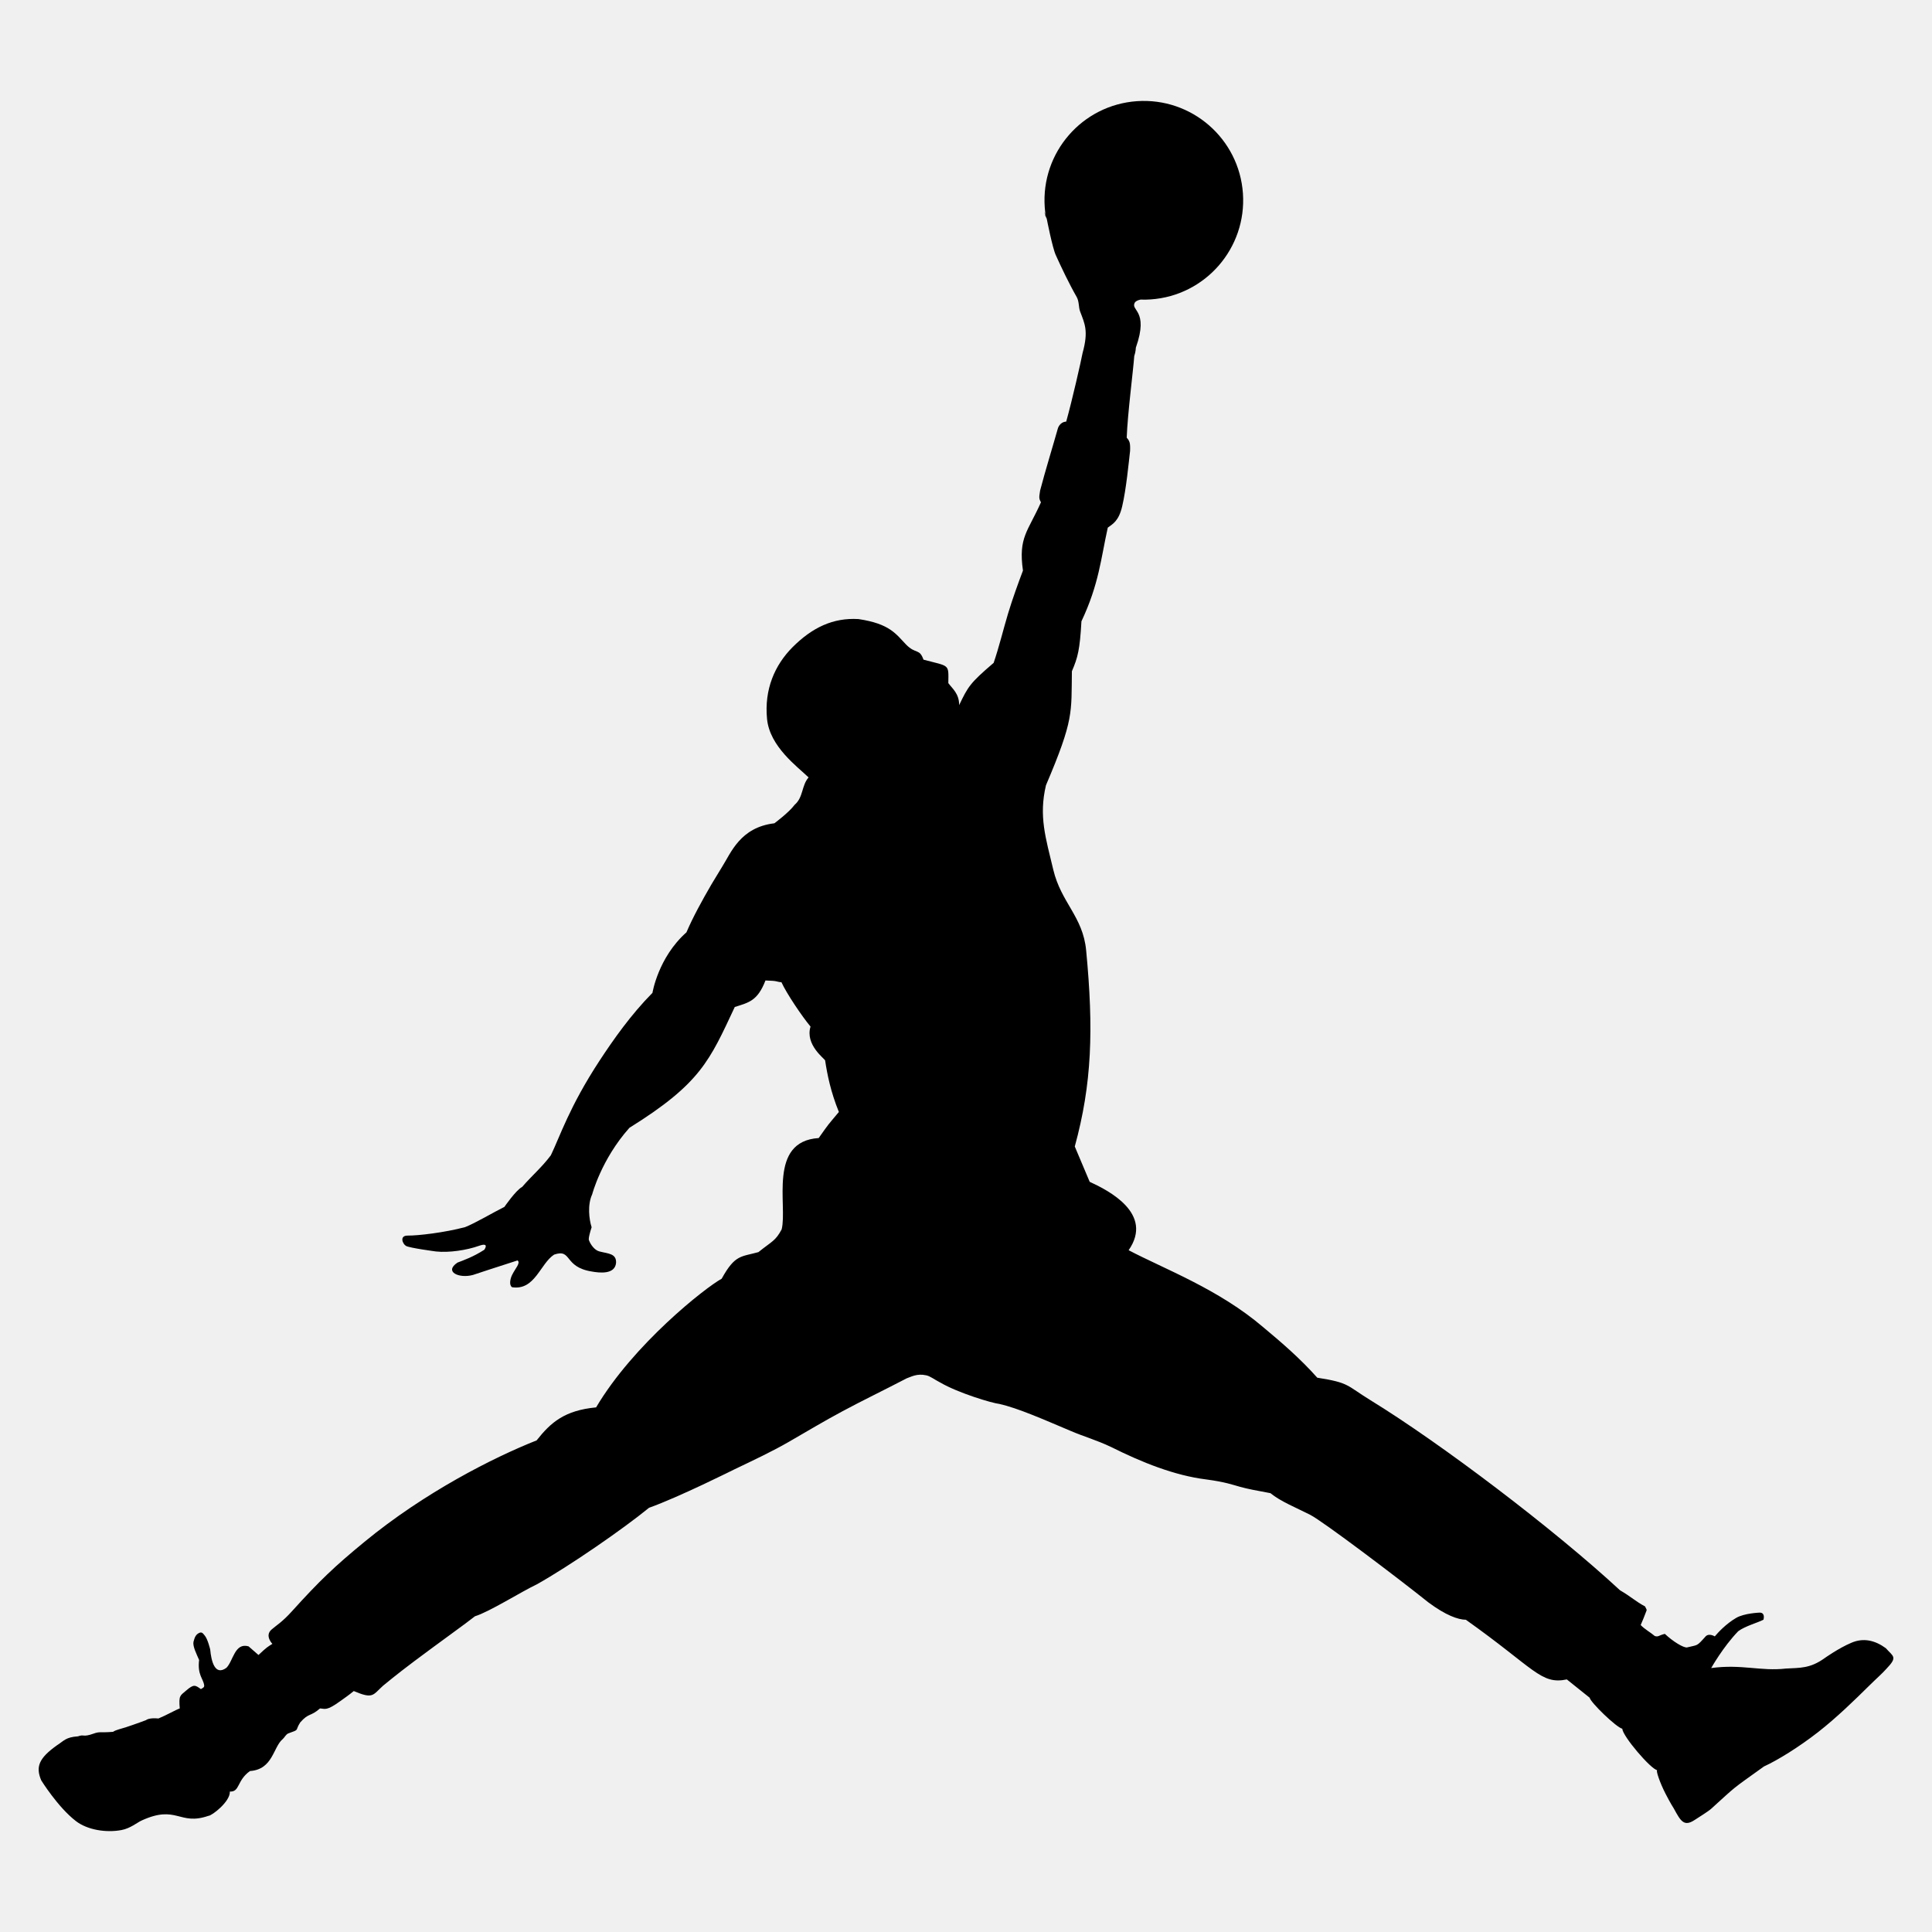
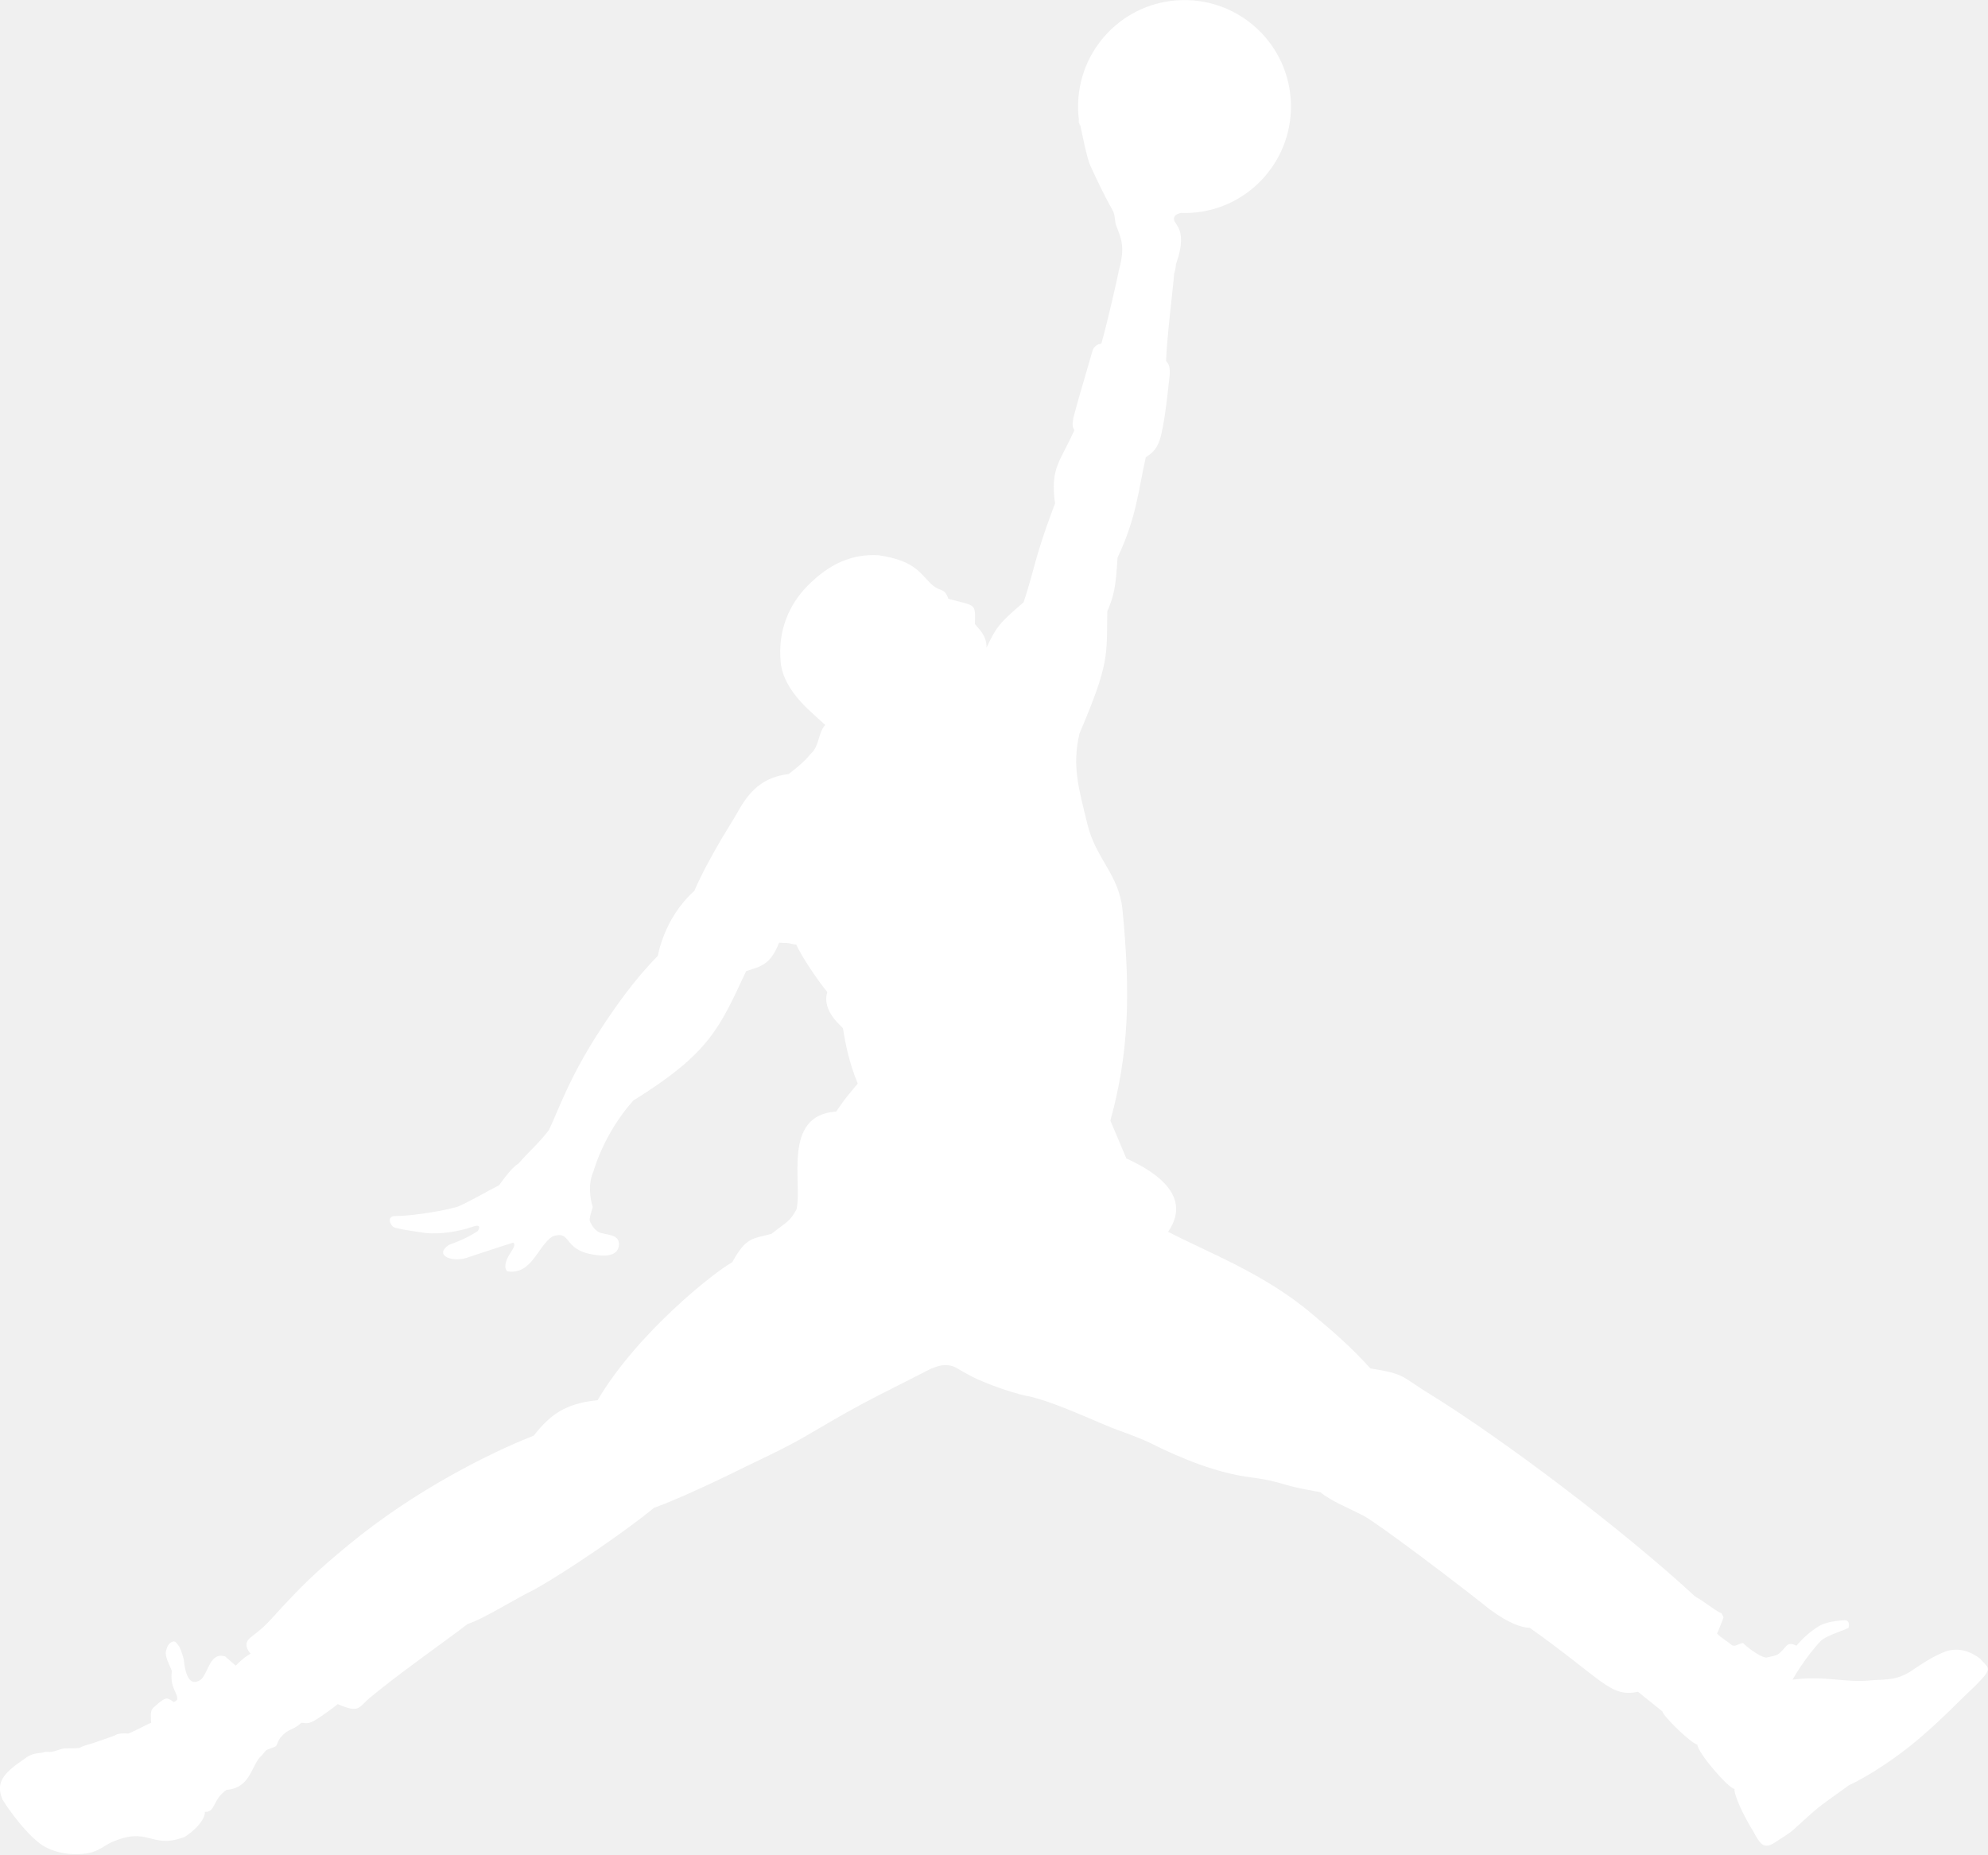
- <svg xmlns="http://www.w3.org/2000/svg" version="1.1" id="Layer_1" x="0px" y="0px" width="250px" height="250px" viewBox="0 0 250 250" enable-background="new 0 0 250 250" xml:space="preserve">
+ <svg xmlns="http://www.w3.org/2000/svg" version="1.1" id="Layer_1" x="0px" y="0px" viewBox="0 0 240 223.88" style="enable-background:new 0 0 240 223.88;" xml:space="preserve">
+   <style type="text/css">
+ 	.st0{fill:#FFFFFF;}
+ </style>
  <g>
-     <path d="M135.377,28.32c-0.092-0.488-0.155-0.993-0.189-1.504c-0.493-7.083,4.839-13.225,11.922-13.724   c7.089-0.494,13.23,4.845,13.724,11.928c0.494,7.083-4.839,13.225-11.921,13.724c-0.448,0.034-0.891,0.04-1.326,0.023   c-0.287,0.074-0.459,0.109-0.706,0.327c-0.729,1.136,1.854,0.924,0.098,5.889c0,0-0.012,0.545-0.207,1.09   c-0.138,1.906-0.872,7.554-0.976,10.562c0.373,0.436,0.477,0.648,0.437,1.705c-0.167,1.429-0.494,4.931-1.022,7.175   c-0.447,1.923-1.233,2.29-1.865,2.761c-0.89,3.984-1.125,7.284-3.409,12.123c-0.207,3.668-0.465,4.667-1.234,6.458   c-0.086,5.401,0.287,6.205-3.357,14.757c-0.941,4-0.046,6.767,0.947,10.923c1.016,4.271,3.834,6.056,4.253,10.43   c0.987,10.3,0.74,17.314-1.47,25.39l1.929,4.569c2.394,1.097,8.334,4.099,5.04,8.851c4.638,2.439,11.646,5.028,17.426,9.971   c2.325,1.935,4.781,4.047,6.985,6.526c4.196,0.654,3.748,0.987,6.859,2.898c9.144,5.607,23.809,16.731,32.31,24.606   c1.464,0.855,2.061,1.47,3.243,2.09c0.184,0.355,0.235,0.436,0.195,0.533c-0.407,1.028-0.391,1.057-0.758,1.877   c0.459,0.506,1.314,0.981,1.825,1.424c0.477,0.149,0.477-0.08,1.298-0.281c1.067,0.999,2.388,1.803,2.863,1.757   c1.447-0.368,1.2-0.069,2.423-1.436c0.441-0.453,1.177,0.006,1.177,0.006c0.459-0.539,1.446-1.613,2.761-2.388   c1.05-0.62,3.054-0.688,3.054-0.688c0.671,0.006,0.545,0.694,0.487,0.918c-0.757,0.391-2.364,0.821-3.266,1.486   c-1.963,2.032-3.501,4.771-3.501,4.771c3.954-0.54,6.383,0.441,9.677,0.063c1.797-0.103,3.123,0.012,5.011-1.354   c0,0,1.814-1.291,3.438-1.975c1.579-0.688,3.077-0.321,4.466,0.689c0.981,1.107,1.572,1.113,0.08,2.675   c-0.539,0.608-1.32,1.285-2.313,2.267c-1.745,1.723-4.093,4.023-6.526,5.924c-2.463,1.923-5.258,3.65-7.003,4.442   c-4.402,3.163-3.363,2.336-6.824,5.471c-0.437,0.39-1.596,1.09-2.158,1.463c-1.366,0.896-1.791,0.149-2.681-1.492   c0,0-0.408-0.614-1.079-1.923c-0.735-1.429-1.286-3.064-1.063-3.036c-0.82-0.104-4.512-4.432-4.522-5.361   c-0.781-0.178-4.11-3.403-4.23-4.018l-2.95-2.365c-3.375,0.7-4.15-1.395-13.064-7.72c-1.016-0.018-2.588-0.568-4.839-2.238   c-4.023-3.221-13.672-10.51-15.308-11.343c-1.757-0.895-3.857-1.738-5.144-2.801c-1.928-0.355-2.984-0.557-3.948-0.826   c-0.987-0.27-1.883-0.62-4.38-0.953c-4.063-0.505-8.277-2.187-12.289-4.195c-1.899-0.901-3.553-1.36-5.188-2.062   c-3.668-1.549-6.813-2.944-9.25-3.507c-0.93-0.092-5.35-1.418-7.668-2.772c-0.804-0.413-1.269-0.809-1.797-0.93   c-1.217-0.281-1.998,0.201-2.548,0.385c-2.973,1.55-5.757,2.887-8.329,4.271c-2.394,1.28-4.598,2.611-6.934,3.955   c-2.107,1.217-4.541,2.364-7.043,3.559c0,0-7.135,3.576-11.032,4.965c-3.381,2.761-10.292,7.536-14.51,9.901   c-2.089,0.993-6.147,3.564-8.019,4.139c-1.068,0.86-4.873,3.575-7.852,5.814c-2.302,1.722-4.041,3.174-4.041,3.174   c-1.337,1.199-1.246,1.768-3.788,0.688c-0.706,0.58-1.251,0.941-1.705,1.274c-1.836,1.332-1.992,1.011-2.663,0.976   c-1.28,1.108-1.441,0.534-2.56,1.809c-0.735,1.137,0.017,0.866-1.533,1.418c-0.327,0.126-0.482,0.521-0.734,0.74   c-1.246,1.027-1.251,3.926-4.236,4.133c-1.728,1.233-1.286,2.721-2.606,2.657c0.081,1.28-2.336,3.146-2.772,3.14   c-3.806,1.314-4.07-1.486-8.639,0.603c-0.591,0.27-1.458,1.017-2.6,1.234c-2.009,0.379-4.437-0.018-5.918-1.165   c-2.331-1.797-4.477-5.264-4.477-5.264c-0.741-1.751-0.31-2.858,2.003-4.512c0.964-0.614,1.142-1.073,2.761-1.183   c0.804-0.304,0.585,0.161,2.021-0.355c0.832-0.299,0.832-0.086,2.508-0.229c0.384-0.259,0.924-0.351,1.647-0.586   c1.326-0.436,2.618-0.924,2.618-0.924s0.338-0.339,1.613-0.218c1.079-0.442,2.187-1.097,2.755-1.298   c-0.144-1.71,0.04-1.63,0.832-2.318c0.987-0.85,1.165-0.712,1.9-0.184c0.31-0.179,0.459-0.241,0.425-0.5   c-0.121-0.89-0.884-1.309-0.654-3.271c-0.339-0.786-0.838-1.756-0.729-2.342c0.161-0.632,0.316-0.936,0.7-1.137   c0.408-0.218,0.54,0.075,0.758,0.321c0.39,0.454,0.706,1.797,0.706,1.797c0.138,1.516,0.608,3.479,2.106,2.371   c0.884-0.896,1.056-3.283,2.858-2.772l1.286,1.119c1.091-1.027,1.143-1.027,1.797-1.44c0,0-1.022-1.033-0.126-1.837   c0.614-0.546,1.354-0.936,2.669-2.394c3.61-3.989,5.464-5.752,9.368-8.966c7.789-6.406,16.651-10.9,22.282-13.133   c1.836-2.331,3.622-3.88,7.697-4.271c4.844-8.18,14.12-15.486,16.25-16.651c1.733-3.14,2.485-2.807,4.752-3.438   c1.796-1.44,2.204-1.44,3.008-2.944c0.781-3.105-1.802-11.399,4.792-11.818c1.401-1.98,1.051-1.504,2.612-3.375   c-1.056-2.606-1.492-4.787-1.779-6.664c-0.052-0.218-2.617-2.026-1.889-4.386c-1.09-1.297-3.128-4.324-3.765-5.742   c-0.292,0.006-0.534-0.104-0.855-0.149c-0.333-0.052-0.747-0.034-1.211-0.074c-1.027,2.651-2.146,2.847-3.972,3.432   c-3.26,6.948-4.408,9.888-13.632,15.633c-3.662,4.099-4.833,8.667-4.816,8.599c-0.631,1.354-0.408,3.249-0.075,4.265   c-0.482,1.504-0.356,1.653-0.356,1.653c0.201,0.568,0.724,1.32,1.366,1.48c1.108,0.293,2.216,0.247,2.152,1.481   c-0.149,1.544-2.175,1.291-3.134,1.119c-3.691-0.586-2.525-2.991-4.885-2.188c-1.808,1.183-2.485,4.673-5.436,4.219   c-0.39-0.258-0.27-1.021-0.006-1.572c0.414-0.861,1.148-1.573,0.712-1.895c-1.917,0.603-5.763,1.877-5.763,1.877   c-1.808,0.494-3.789-0.407-2.009-1.596c0.827-0.321,2.009-0.723,3.467-1.658c0,0,0.751-1.022-0.689-0.511   c-1.573,0.563-3.892,0.912-5.556,0.729c0,0-3.45-0.453-3.892-0.724c-0.448-0.27-0.855-1.337,0.224-1.331   c1.366,0.012,4.787-0.391,7.439-1.097c1.28-0.499,3.714-1.939,5.08-2.617c0,0,1.481-2.158,2.296-2.583   c1.36-1.567,2.508-2.491,3.713-4.093c1.177-2.428,2.394-6.273,6.291-12.226c1.802-2.744,4.041-5.94,6.859-8.797   c0,0,0.729-4.574,4.397-7.829c0.81-1.906,2.038-4.15,3.249-6.228c0.471-0.798,0.918-1.492,1.366-2.25   c1.137-1.785,2.331-5.108,6.762-5.631c0,0,1.894-1.4,2.623-2.394c1.137-0.97,0.878-2.479,1.802-3.542   c-1.412-1.377-5.022-3.966-5.373-7.565c-0.373-3.817,0.987-6.957,3.295-9.281c2.56-2.56,5.258-3.84,8.535-3.645   c4.092,0.608,4.867,1.963,6.17,3.306c1.251,1.274,1.716,0.454,2.244,1.946c3.433,0.913,3.243,0.511,3.214,3.037   c0.528,0.711,1.412,1.372,1.4,2.847c1.154-2.394,1.383-2.835,4.466-5.47c0.729-2.141,1.223-4.247,1.865-6.388   c0.6-1.98,1.347-4.018,1.926-5.551c-0.614-4.328,0.648-5.045,2.33-8.839c-0.298-0.522-0.234-0.671-0.108-1.527   c0.654-2.508,1.676-5.826,2.284-7.99c0,0,0.201-0.861,1.091-0.924c0.769-2.738,1.923-7.835,2.118-8.874   c0.792-2.864,0.281-3.783-0.327-5.396c-0.195-0.528-0.104-1.28-0.442-1.866c-0.958-1.67-1.991-3.84-2.691-5.39   c-0.454-0.987-1.172-4.707-1.172-4.707C134.843,26.42,135.377,28.32,135.377,28.32" />
+     <path class="st0" d="M130.37,15.26c-0.09-0.49-0.15-0.99-0.19-1.5c-0.49-7.08,4.84-13.23,11.92-13.72   c7.09-0.49,13.23,4.85,13.72,11.93s-4.84,13.23-11.92,13.72c-0.45,0.03-0.89,0.04-1.33,0.02c-0.29,0.07-0.46,0.11-0.71,0.33   c-0.73,1.14,1.85,0.92,0.1,5.89c0,0-0.01,0.55-0.21,1.09c-0.14,1.91-0.87,7.55-0.98,10.56c0.37,0.44,0.48,0.65,0.44,1.71   c-0.17,1.43-0.49,4.93-1.02,7.17c-0.45,1.92-1.23,2.29-1.87,2.76c-0.89,3.98-1.12,7.28-3.41,12.12c-0.21,3.67-0.46,4.67-1.23,6.46   c-0.09,5.4,0.29,6.21-3.36,14.76c-0.94,4-0.05,6.77,0.95,10.92c1.02,4.27,3.83,6.06,4.25,10.43c0.99,10.3,0.74,17.31-1.47,25.39   l1.93,4.57c2.39,1.1,8.33,4.1,5.04,8.85c4.64,2.44,11.65,5.03,17.43,9.97c2.32,1.93,4.78,4.05,6.99,6.53   c4.2,0.65,3.75,0.99,6.86,2.9c9.14,5.61,23.81,16.73,32.31,24.61c1.46,0.85,2.06,1.47,3.24,2.09c0.18,0.35,0.24,0.44,0.2,0.53   c-0.41,1.03-0.39,1.06-0.76,1.88c0.46,0.51,1.31,0.98,1.82,1.42c0.48,0.15,0.48-0.08,1.3-0.28c1.07,1,2.39,1.8,2.86,1.76   c1.45-0.37,1.2-0.07,2.42-1.44c0.44-0.45,1.18,0.01,1.18,0.01c0.46-0.54,1.45-1.61,2.76-2.39c1.05-0.62,3.05-0.69,3.05-0.69   c0.67,0.01,0.54,0.69,0.49,0.92c-0.76,0.39-2.36,0.82-3.27,1.49c-1.96,2.03-3.5,4.77-3.5,4.77c3.95-0.54,6.38,0.44,9.68,0.06   c1.8-0.1,3.12,0.01,5.01-1.35c0,0,1.81-1.29,3.44-1.98c1.58-0.69,3.08-0.32,4.47,0.69c0.98,1.11,1.57,1.11,0.08,2.68   c-0.54,0.61-1.32,1.29-2.31,2.27c-1.74,1.72-4.09,4.02-6.53,5.92c-2.46,1.92-5.26,3.65-7,4.44c-4.4,3.16-3.36,2.34-6.82,5.47   c-0.44,0.39-1.6,1.09-2.16,1.46c-1.37,0.9-1.79,0.15-2.68-1.49c0,0-0.41-0.61-1.08-1.92c-0.74-1.43-1.29-3.06-1.06-3.04   c-0.82-0.1-4.51-4.43-4.52-5.36c-0.78-0.18-4.11-3.4-4.23-4.02l-2.95-2.37c-3.38,0.7-4.15-1.4-13.06-7.72   c-1.02-0.02-2.59-0.57-4.84-2.24c-4.02-3.22-13.67-10.51-15.31-11.34c-1.76-0.9-3.86-1.74-5.14-2.8c-1.93-0.35-2.98-0.56-3.95-0.83   c-0.99-0.27-1.88-0.62-4.38-0.95c-4.06-0.51-8.28-2.19-12.29-4.2c-1.9-0.9-3.55-1.36-5.19-2.06c-3.67-1.55-6.81-2.94-9.25-3.51   c-0.93-0.09-5.35-1.42-7.67-2.77c-0.8-0.41-1.27-0.81-1.8-0.93c-1.22-0.28-2,0.2-2.55,0.38c-2.97,1.55-5.76,2.89-8.33,4.27   c-2.39,1.28-4.6,2.61-6.93,3.96c-2.11,1.22-4.54,2.36-7.04,3.56c0,0-7.14,3.58-11.03,4.96c-3.38,2.76-10.29,7.54-14.51,9.9   c-2.09,0.99-6.15,3.56-8.02,4.14c-1.07,0.86-4.87,3.57-7.85,5.81c-2.3,1.72-4.04,3.17-4.04,3.17c-1.34,1.2-1.25,1.77-3.79,0.69   c-0.71,0.58-1.25,0.94-1.71,1.27c-1.84,1.33-1.99,1.01-2.66,0.98c-1.28,1.11-1.44,0.53-2.56,1.81c-0.74,1.14,0.02,0.87-1.53,1.42   c-0.33,0.13-0.48,0.52-0.73,0.74c-1.25,1.03-1.25,3.93-4.24,4.13c-1.73,1.23-1.29,2.72-2.61,2.66c0.08,1.28-2.34,3.15-2.77,3.14   c-3.81,1.31-4.07-1.49-8.64,0.6c-0.59,0.27-1.46,1.02-2.6,1.23c-2.01,0.38-4.44-0.02-5.92-1.16c-2.33-1.8-4.48-5.26-4.48-5.26   c-0.74-1.75-0.31-2.86,2-4.51c0.96-0.61,1.14-1.07,2.76-1.18c0.8-0.3,0.59,0.16,2.02-0.35c0.83-0.3,0.83-0.09,2.51-0.23   c0.38-0.26,0.92-0.35,1.65-0.59c1.33-0.44,2.62-0.92,2.62-0.92s0.34-0.34,1.61-0.22c1.08-0.44,2.19-1.1,2.76-1.3   c-0.14-1.71,0.04-1.63,0.83-2.32c0.99-0.85,1.17-0.71,1.9-0.18c0.31-0.18,0.46-0.24,0.42-0.5c-0.12-0.89-0.88-1.31-0.65-3.27   c-0.34-0.79-0.84-1.76-0.73-2.34c0.16-0.63,0.32-0.94,0.7-1.14c0.41-0.22,0.54,0.07,0.76,0.32c0.39,0.45,0.71,1.8,0.71,1.8   c0.14,1.52,0.61,3.48,2.11,2.37c0.88-0.9,1.06-3.28,2.86-2.77l1.29,1.12c1.09-1.03,1.14-1.03,1.8-1.44c0,0-1.02-1.03-0.13-1.84   c0.61-0.55,1.35-0.94,2.67-2.39c3.61-3.99,5.46-5.75,9.37-8.97c7.79-6.41,16.65-10.9,22.28-13.13c1.84-2.33,3.62-3.88,7.7-4.27   c4.84-8.18,14.12-15.49,16.25-16.65c1.73-3.14,2.49-2.81,4.75-3.44c1.8-1.44,2.2-1.44,3.01-2.94c0.78-3.1-1.8-11.4,4.79-11.82   c1.4-1.98,1.05-1.5,2.61-3.38c-1.06-2.61-1.49-4.79-1.78-6.66c-0.05-0.22-2.62-2.03-1.89-4.39c-1.09-1.3-3.13-4.32-3.76-5.74   c-0.29,0.01-0.53-0.1-0.86-0.15c-0.33-0.05-0.75-0.03-1.21-0.07c-1.03,2.65-2.15,2.85-3.97,3.43c-3.26,6.95-4.41,9.89-13.63,15.63   c-3.66,4.1-4.83,8.67-4.82,8.6c-0.63,1.35-0.41,3.25-0.07,4.26c-0.48,1.5-0.36,1.65-0.36,1.65c0.2,0.57,0.72,1.32,1.37,1.48   c1.11,0.29,2.22,0.25,2.15,1.48c-0.15,1.54-2.18,1.29-3.13,1.12c-3.69-0.59-2.53-2.99-4.89-2.19c-1.81,1.18-2.49,4.67-5.44,4.22   c-0.39-0.26-0.27-1.02-0.01-1.57c0.41-0.86,1.15-1.57,0.71-1.9c-1.92,0.6-5.76,1.88-5.76,1.88c-1.81,0.49-3.79-0.41-2.01-1.6   c0.83-0.32,2.01-0.72,3.47-1.66c0,0,0.75-1.02-0.69-0.51c-1.57,0.56-3.89,0.91-5.56,0.73c0,0-3.45-0.45-3.89-0.72   c-0.45-0.27-0.85-1.34,0.22-1.33c1.37,0.01,4.79-0.39,7.44-1.1c1.28-0.5,3.71-1.94,5.08-2.62c0,0,1.48-2.16,2.3-2.58   c1.36-1.57,2.51-2.49,3.71-4.09c1.18-2.43,2.39-6.27,6.29-12.23c1.8-2.74,4.04-5.94,6.86-8.8c0,0,0.73-4.57,4.4-7.83   c0.81-1.91,2.04-4.15,3.25-6.23c0.47-0.8,0.92-1.49,1.37-2.25c1.14-1.79,2.33-5.11,6.76-5.63c0,0,1.89-1.4,2.62-2.39   c1.14-0.97,0.88-2.48,1.8-3.54c-1.41-1.38-5.02-3.97-5.37-7.57c-0.37-3.82,0.99-6.96,3.29-9.28c2.56-2.56,5.26-3.84,8.54-3.64   c4.09,0.61,4.87,1.96,6.17,3.31c1.25,1.27,1.72,0.45,2.24,1.95c3.43,0.91,3.24,0.51,3.21,3.04c0.53,0.71,1.41,1.37,1.4,2.85   c1.15-2.39,1.38-2.83,4.47-5.47c0.73-2.14,1.22-4.25,1.87-6.39c0.6-1.98,1.35-4.02,1.93-5.55c-0.61-4.33,0.65-5.04,2.33-8.84   c-0.3-0.52-0.23-0.67-0.11-1.53c0.65-2.51,1.68-5.83,2.28-7.99c0,0,0.2-0.86,1.09-0.92c0.77-2.74,1.92-7.83,2.12-8.87   c0.79-2.86,0.28-3.78-0.33-5.4c-0.2-0.53-0.1-1.28-0.44-1.87c-0.96-1.67-1.99-3.84-2.69-5.39c-0.45-0.99-1.17-4.71-1.17-4.71   C129.84,13.36,130.37,15.26,130.37,15.26" />
  </g>
</svg>
